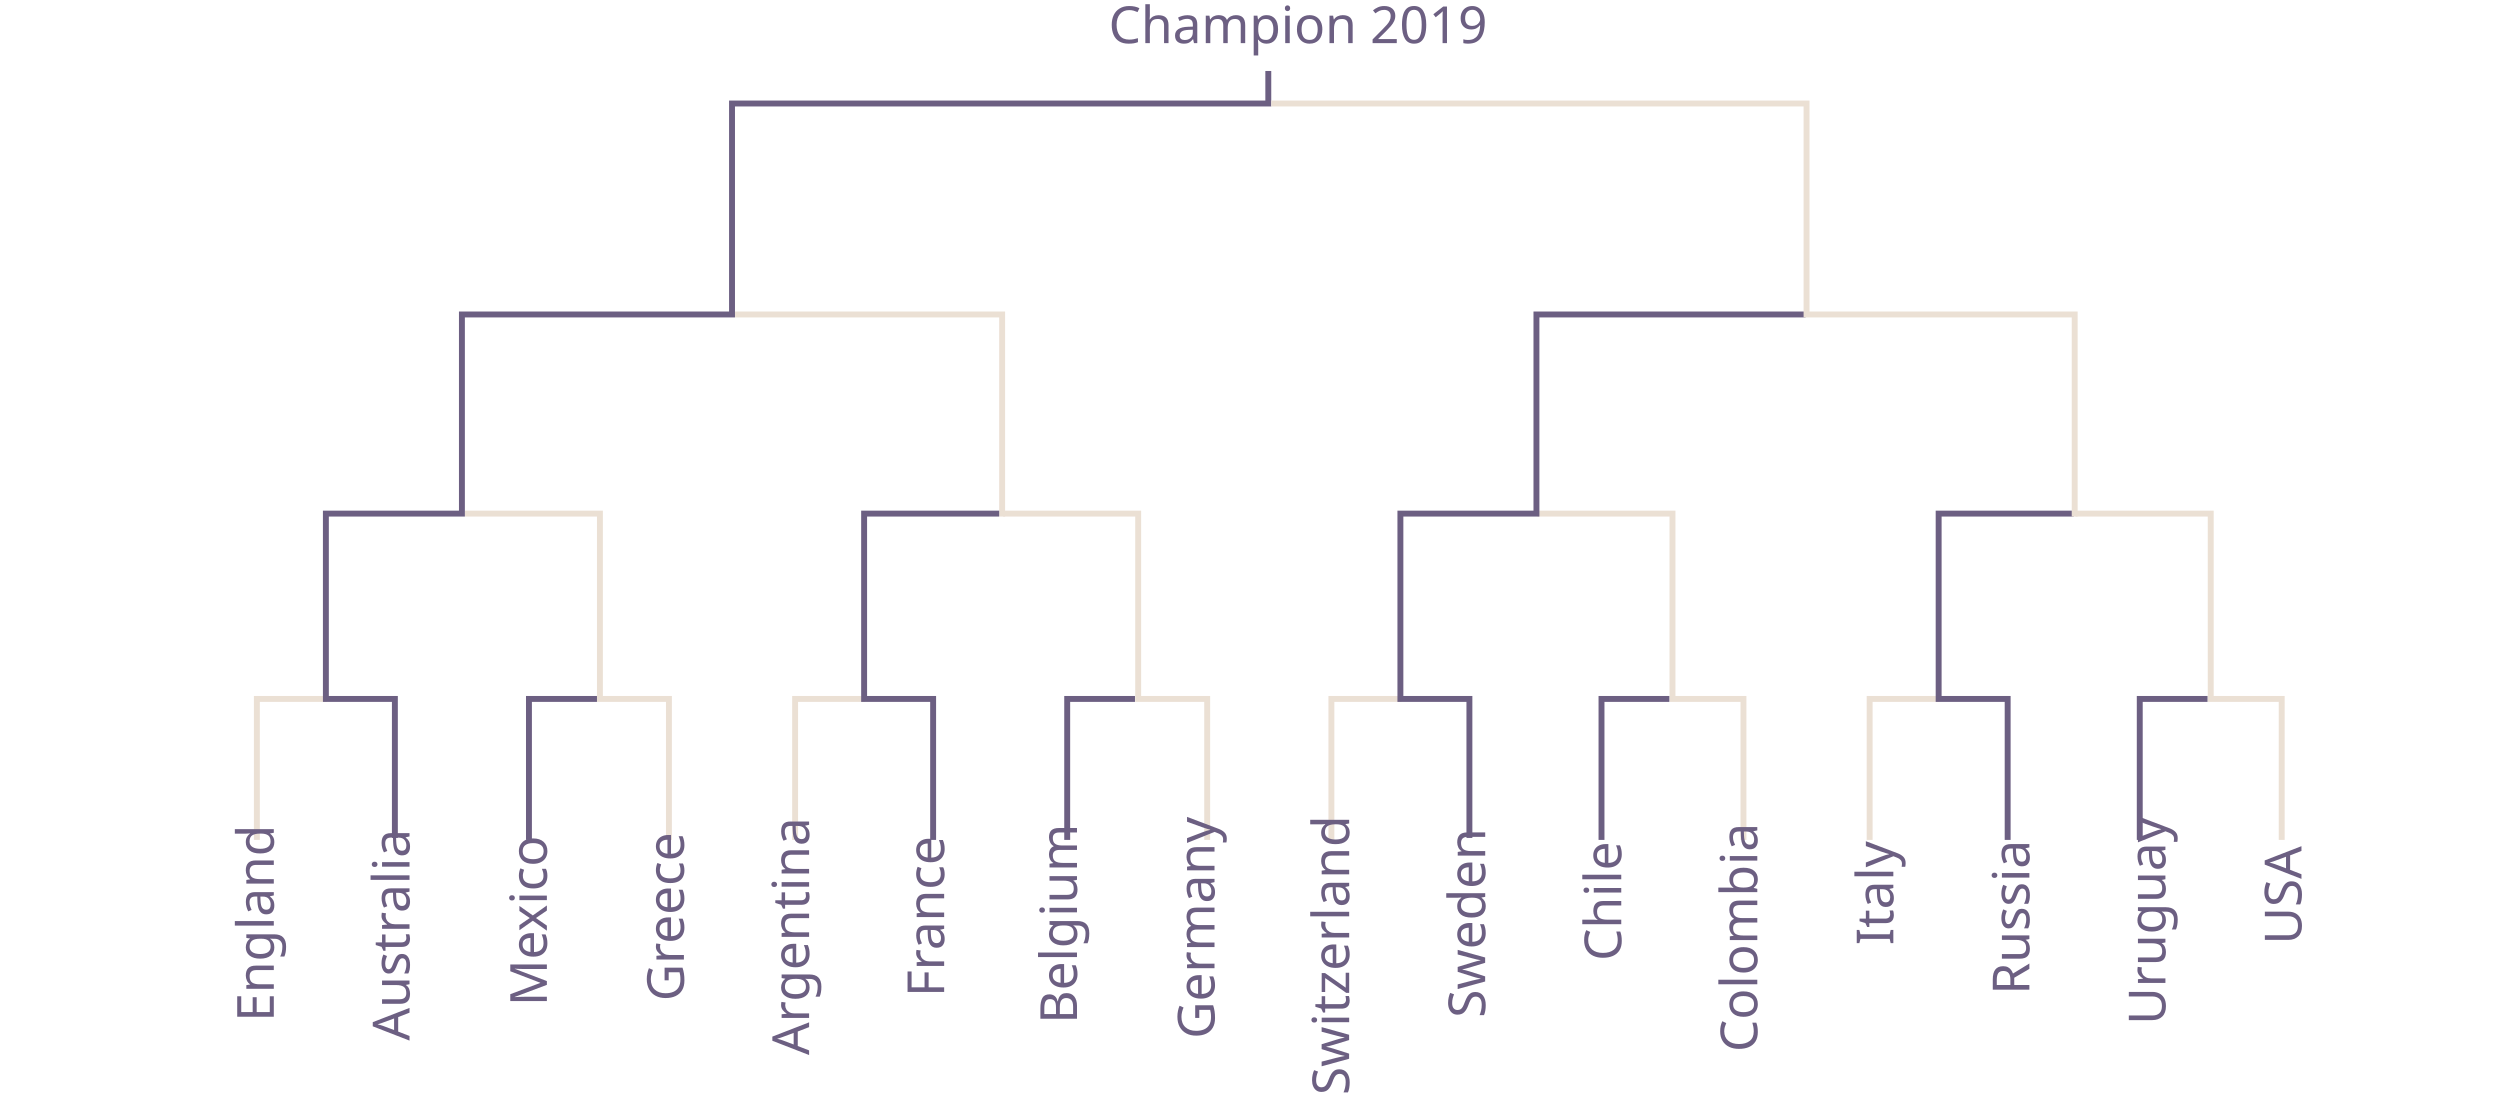
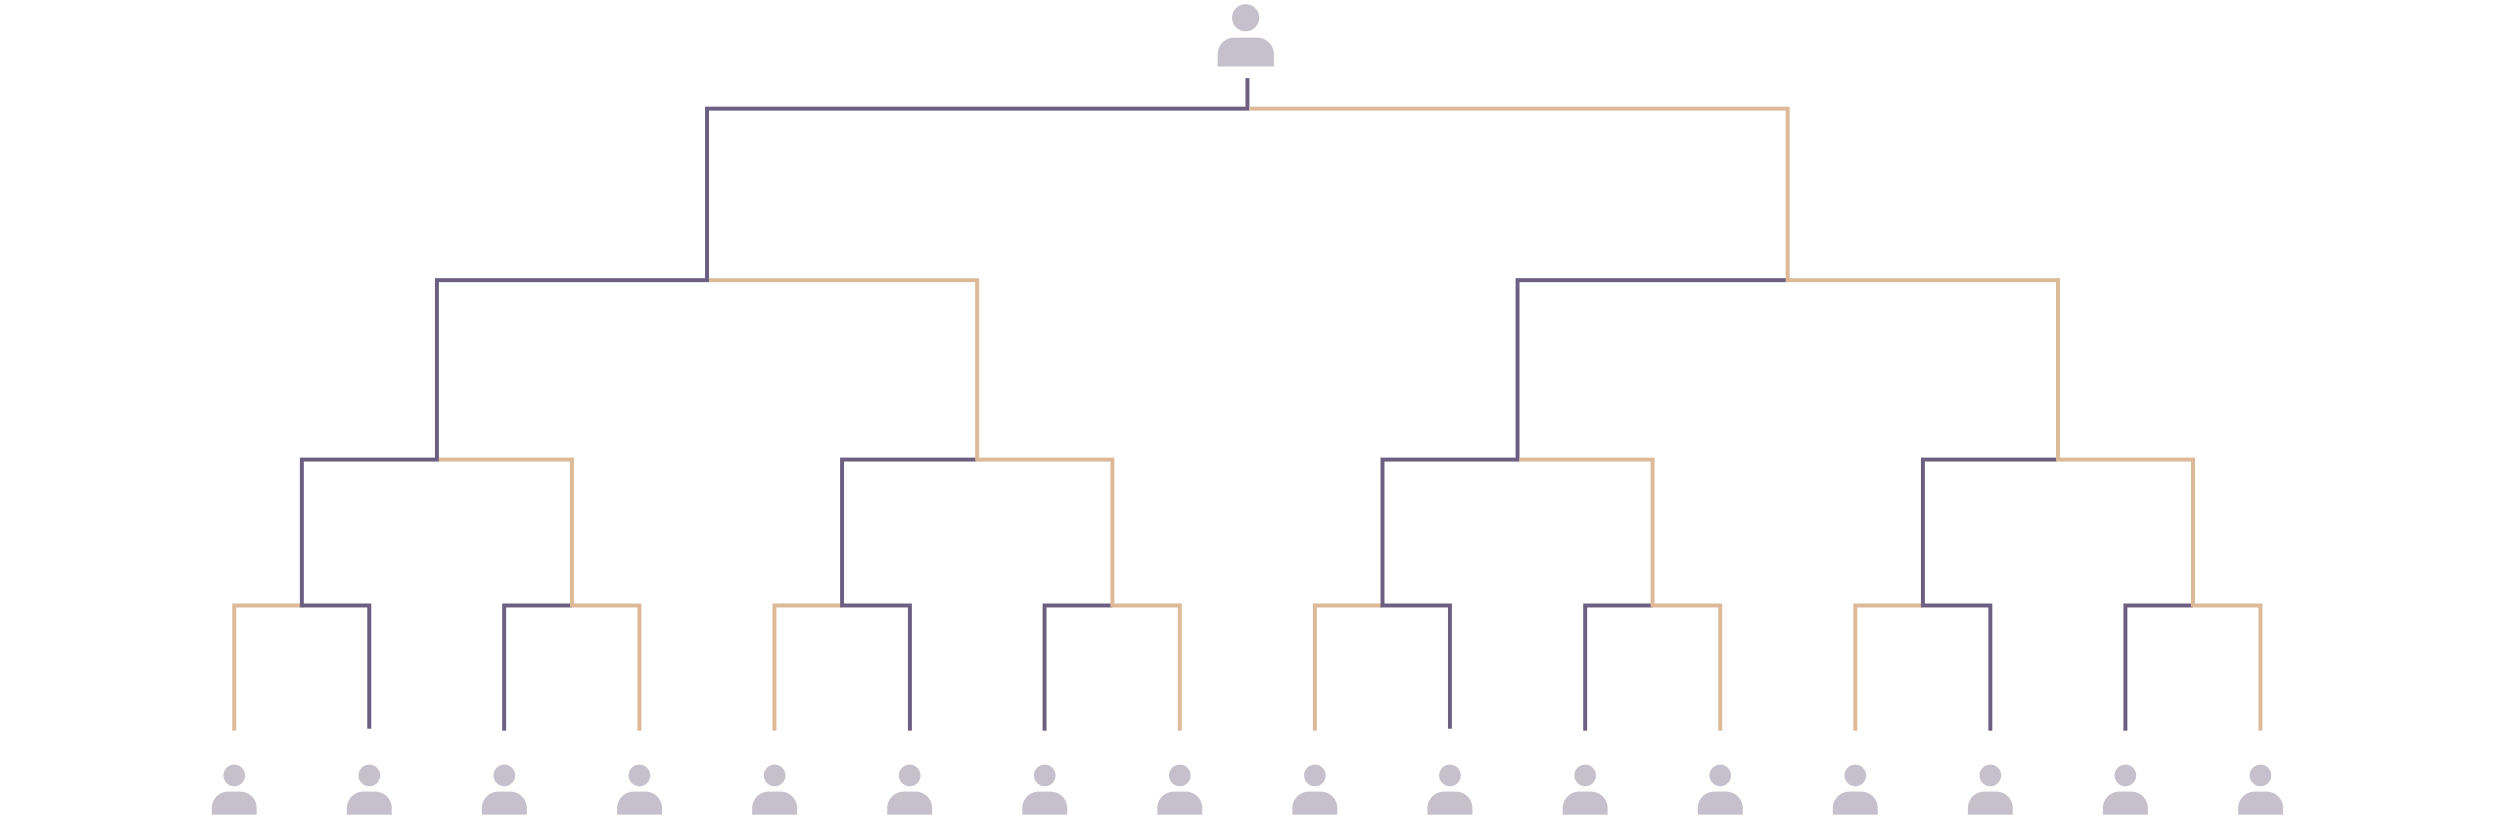
- <svg xmlns="http://www.w3.org/2000/svg" version="1.1" id="Layer_1" x="0px" y="0px" width="1268px" height="558px" viewBox="0 0 1268 558" enable-background="new 0 0 1268 558" xml:space="preserve">
+ <svg xmlns="http://www.w3.org/2000/svg" version="1.1" x="0px" y="0px" viewBox="0 0 1268 418" enable-background="new 0 0 1268 418" xml:space="preserve">
+   <g id="Layer_1">
+     <polyline fill="none" stroke="#DDB997" stroke-width="2" stroke-miterlimit="10" points="427.3,307.1 392.8,307.1 392.8,370.6  " />
+     <polyline fill="none" stroke="#DDB997" stroke-width="2" stroke-miterlimit="10" points="154.3,307.1 118.8,307.1 118.8,370.6  " />
+     <polyline fill="none" stroke="#DDB997" stroke-width="2" stroke-miterlimit="10" points="975.3,307.1 941,307.1 941,370.6  " />
+     <polyline fill="none" stroke="#DDB997" stroke-width="2" stroke-miterlimit="10" points="701.2,307.1 666.9,307.1 666.9,370.6  " />
+     <g>
+       <polyline fill="none" stroke="#6C5F82" stroke-width="2" stroke-miterlimit="10" points="255.7,370.6 255.7,307.1 290.1,307.1       " />
+       <polyline fill="none" stroke="#6C5F82" stroke-width="2" stroke-miterlimit="10" points="529.8,370.6 529.8,307.1 564.2,307.1       " />
+       <polyline fill="none" stroke="#6C5F82" stroke-width="2" stroke-miterlimit="10" points="461.5,370.6 461.5,307.1 427.1,307.1     427.1,233.1 495.3,233.1   " />
+       <polyline fill="none" stroke="#6C5F82" stroke-width="2" stroke-miterlimit="10" points="804,370.6 804,307.1 838.2,307.1   " />
+       <polyline fill="none" stroke="#6C5F82" stroke-width="2" stroke-miterlimit="10" points="735.4,369.6 735.4,307.1 701.2,307.1     701.2,233.1 769.7,233.1 769.7,142.1 906.2,142.1   " />
+       <polyline fill="none" stroke="#6C5F82" stroke-width="2" stroke-miterlimit="10" points="1078,370.6 1078,307.1 1112.3,307.1       " />
+       <polyline fill="none" stroke="#6C5F82" stroke-width="2" stroke-miterlimit="10" points="1009.5,370.6 1009.5,307.1 975.3,307.1     975.3,233.1 1043.3,233.1   " />
+       <polyline fill="none" stroke="#6C5F82" stroke-width="2" stroke-miterlimit="10" points="187.3,369.6 187.3,307.1 153.1,307.1     153.1,233.1 221.6,233.1 221.6,142.1 358.6,142.1 358.6,55.1 632.7,55.1 632.7,39.6   " />
+     </g>
+     <polyline fill="none" stroke="#DDB997" stroke-width="2" stroke-miterlimit="10" points="222.6,233.1 290.1,233.1 290.1,307.1    324.3,307.1 324.3,370.6  " />
+     <polyline fill="none" stroke="#DDB997" stroke-width="2" stroke-miterlimit="10" points="359.6,142.1 495.6,142.1 495.6,233.1    564.2,233.1 564.2,307.1 598.4,307.1 598.4,370.6  " />
+     <polyline fill="none" stroke="#DDB997" stroke-width="2" stroke-miterlimit="10" points="770.7,233.1 838.2,233.1 838.2,307.1    872.5,307.1 872.5,370.6  " />
+     <polyline fill="none" stroke="#DDB997" stroke-width="2" stroke-miterlimit="10" points="633.7,55.1 906.7,55.1 906.7,142.1    1043.8,142.1 1043.8,233.1 1112.3,233.1 1112.3,307.1 1146.5,307.1 1146.5,370.6  " />
+     <path opacity="0.8" fill="#B8B0BF" d="M815.4,413.2h-22.8v-3.3c0-4.7,3.8-8.4,8.4-8.4h6c4.7,0,8.4,3.8,8.4,8.4V413.2z M804,387.8   c-3.1,0-5.5,2.5-5.5,5.5s2.5,5.5,5.5,5.5s5.5-2.5,5.5-5.5S807,387.8,804,387.8z" />
+     <path opacity="0.8" fill="#B8B0BF" d="M883.9,413.2h-22.8v-3.3c0-4.7,3.8-8.4,8.4-8.4h6c4.7,0,8.4,3.8,8.4,8.4V413.2z M872.5,387.8   c-3.1,0-5.5,2.5-5.5,5.5s2.5,5.5,5.5,5.5s5.5-2.5,5.5-5.5S875.5,387.8,872.5,387.8z" />
+     <path opacity="0.8" fill="#B8B0BF" d="M952.4,413.2h-22.8v-3.3c0-4.7,3.8-8.4,8.4-8.4h6c4.7,0,8.4,3.8,8.4,8.4V413.2z M941,387.8   c-3.1,0-5.5,2.5-5.5,5.5s2.5,5.5,5.5,5.5s5.5-2.5,5.5-5.5S944,387.8,941,387.8z" />
+     <path opacity="0.8" fill="#B8B0BF" d="M1020.9,413.2h-22.8v-3.3c0-4.7,3.8-8.4,8.4-8.4h6c4.7,0,8.4,3.8,8.4,8.4V413.2z    M1009.5,387.8c-3.1,0-5.5,2.5-5.5,5.5s2.5,5.5,5.5,5.5s5.5-2.5,5.5-5.5S1012.6,387.8,1009.5,387.8z" />
+     <path opacity="0.8" fill="#B8B0BF" d="M1089.4,413.2h-22.8v-3.3c0-4.7,3.8-8.4,8.4-8.4h6c4.7,0,8.4,3.8,8.4,8.4V413.2z M1078,387.8   c-3.1,0-5.5,2.5-5.5,5.5s2.5,5.5,5.5,5.5s5.5-2.5,5.5-5.5S1081.1,387.8,1078,387.8z" />
+     <path opacity="0.8" fill="#B8B0BF" d="M1158,413.2h-22.8v-3.3c0-4.7,3.8-8.4,8.4-8.4h6c4.7,0,8.4,3.8,8.4,8.4V413.2z M1146.5,387.8   c-3.1,0-5.5,2.5-5.5,5.5s2.5,5.5,5.5,5.5c3.1,0,5.5-2.5,5.5-5.5S1149.6,387.8,1146.5,387.8z" />
+     <path opacity="0.8" fill="#B8B0BF" d="M404.3,413.2h-22.8v-3.3c0-4.7,3.8-8.4,8.4-8.4h6c4.7,0,8.4,3.8,8.4,8.4V413.2z M392.9,387.8   c-3.1,0-5.5,2.5-5.5,5.5s2.5,5.5,5.5,5.5c3.1,0,5.5-2.5,5.5-5.5S395.9,387.8,392.9,387.8z" />
+     <path opacity="0.8" fill="#B8B0BF" d="M335.8,413.2h-22.8v-3.3c0-4.7,3.8-8.4,8.4-8.4h6c4.7,0,8.4,3.8,8.4,8.4V413.2z M324.3,387.8   c-3.1,0-5.5,2.5-5.5,5.5s2.5,5.5,5.5,5.5c3.1,0,5.5-2.5,5.5-5.5S327.4,387.8,324.3,387.8z" />
+     <path opacity="0.8" fill="#B8B0BF" d="M267.2,413.2h-22.8v-3.3c0-4.7,3.8-8.4,8.4-8.4h6c4.7,0,8.4,3.8,8.4,8.4V413.2z M255.8,387.8   c-3.1,0-5.5,2.5-5.5,5.5s2.5,5.5,5.5,5.5c3.1,0,5.5-2.5,5.5-5.5S258.9,387.8,255.8,387.8z" />
+     <path opacity="0.8" fill="#B8B0BF" d="M198.7,413.2h-22.8v-3.3c0-4.7,3.8-8.4,8.4-8.4h6c4.7,0,8.4,3.8,8.4,8.4V413.2z M187.3,387.8   c-3.1,0-5.5,2.5-5.5,5.5s2.5,5.5,5.5,5.5c3.1,0,5.5-2.5,5.5-5.5S190.4,387.8,187.3,387.8z" />
+     <path opacity="0.8" fill="#B8B0BF" d="M130.2,413.2h-22.8v-3.3c0-4.7,3.8-8.4,8.4-8.4h6c4.7,0,8.4,3.8,8.4,8.4V413.2z M118.8,387.8   c-3.1,0-5.5,2.5-5.5,5.5s2.5,5.5,5.5,5.5s5.5-2.5,5.5-5.5S121.8,387.8,118.8,387.8z" />
+     <path opacity="0.8" fill="#B8B0BF" d="M472.8,413.2H450v-3.3c0-4.7,3.8-8.4,8.4-8.4h6c4.7,0,8.4,3.8,8.4,8.4V413.2z M461.4,387.8   c-3.1,0-5.5,2.5-5.5,5.5s2.5,5.5,5.5,5.5c3.1,0,5.5-2.5,5.5-5.5S464.4,387.8,461.4,387.8z" />
+     <path opacity="0.8" fill="#B8B0BF" d="M541.3,413.2h-22.8v-3.3c0-4.7,3.8-8.4,8.4-8.4h6c4.7,0,8.4,3.8,8.4,8.4V413.2z M529.9,387.8   c-3.1,0-5.5,2.5-5.5,5.5s2.5,5.5,5.5,5.5c3.1,0,5.5-2.5,5.5-5.5S532.9,387.8,529.9,387.8z" />
+     <path opacity="0.8" fill="#B8B0BF" d="M609.8,413.2H587v-3.3c0-4.7,3.8-8.4,8.4-8.4h6c4.7,0,8.4,3.8,8.4,8.4V413.2z M598.4,387.8   c-3.1,0-5.5,2.5-5.5,5.5s2.5,5.5,5.5,5.5c3.1,0,5.5-2.5,5.5-5.5S601.5,387.8,598.4,387.8z" />
+     <path opacity="0.8" fill="#B8B0BF" d="M646.1,33.7h-28.5v-6.2c0-4.7,3.8-8.4,8.4-8.4h11.7c4.7,0,8.4,3.8,8.4,8.4V33.7z M631.8,2.1   c-3.8,0-6.9,3.1-6.9,6.9s3.1,6.9,6.9,6.9s6.9-3.1,6.9-6.9S635.6,2.1,631.8,2.1z" />
+     <path opacity="0.8" fill="#B8B0BF" d="M678.3,413.2h-22.8v-3.3c0-4.7,3.8-8.4,8.4-8.4h6c4.7,0,8.4,3.8,8.4,8.4V413.2z M666.9,387.8   c-3.1,0-5.5,2.5-5.5,5.5s2.5,5.5,5.5,5.5c3.1,0,5.5-2.5,5.5-5.5S670,387.8,666.9,387.8z" />
+     <path opacity="0.8" fill="#B8B0BF" d="M746.9,413.2H724v-3.3c0-4.7,3.8-8.4,8.4-8.4h6c4.7,0,8.4,3.8,8.4,8.4V413.2z M735.4,387.8   c-3.1,0-5.5,2.5-5.5,5.5s2.5,5.5,5.5,5.5c3.1,0,5.5-2.5,5.5-5.5S738.5,387.8,735.4,387.8z" />
+   </g>
  <g id="Layer_2">
</g>
-   <polyline fill="none" stroke="#EBE0D4" stroke-width="3" stroke-miterlimit="10" points="372.783,159.5 508.283,159.5 508.283,262   " />
-   <polyline fill="none" stroke="#EBE0D4" stroke-width="3" stroke-miterlimit="10" points="235.783,260.5 304.283,260.5   304.283,354.5 339.283,354.5 339.283,426 " />
-   <polyline fill="none" stroke="#EBE0D4" stroke-width="3" stroke-miterlimit="10" points="165.783,354.5 130.283,354.5 130.283,426   " />
-   <polyline fill="none" stroke="#EBE0D4" stroke-width="3" stroke-miterlimit="10" points="508.783,260.5 577.283,260.5   577.283,354.5 612.283,354.5 612.283,426 " />
-   <polyline fill="none" stroke="#EBE0D4" stroke-width="3" stroke-miterlimit="10" points="438.783,354.5 403.283,354.5 403.283,426   " />
-   <polyline fill="none" stroke="#EBE0D4" stroke-width="3" stroke-miterlimit="10" points="779.783,260.5 848.283,260.5   848.283,354.5 884.283,354.5 884.283,426 " />
-   <polyline fill="none" stroke="#EBE0D4" stroke-width="3" stroke-miterlimit="10" points="710.783,354.5 675.283,354.5 675.283,426   " />
-   <polyline fill="none" stroke="#EBE0D4" stroke-width="3" stroke-miterlimit="10" points="1052.783,260.5 1121.283,260.5   1121.283,354.5 1157.283,354.5 1157.283,426 " />
-   <polyline fill="none" stroke="#EBE0D4" stroke-width="3" stroke-miterlimit="10" points="983.783,354.5 948.283,354.5 948.283,426   " />
-   <g>
-     <text transform="matrix(0 -1 1 0 207.7083 527.7998)" fill="#6C5F82" font-family="'RobotoCondensed-Regular'" font-size="26px">Australia</text>
-   </g>
-   <g>
-     <text transform="matrix(0 -1 1 0 684.2996 555.3867)">
-       <tspan x="0" y="0" fill="#6C5F82" font-family="'RobotoCondensed-Regular'" font-size="26px">Switzerland</tspan>
-       <tspan x="39.19" y="69" fill="#6C5F82" font-family="'RobotoCondensed-Regular'" font-size="26px">Sweden</tspan>
-       <tspan x="68.009" y="138" fill="#6C5F82" font-family="'RobotoCondensed-Regular'" font-size="26px">Chile</tspan>
-       <tspan x="21.798" y="207" fill="#6C5F82" font-family="'RobotoCondensed-Regular'" font-size="26px">Colombia</tspan>
-       <tspan x="75.969" y="276" fill="#6C5F82" font-family="'RobotoCondensed-Regular'" font-size="26px">Italy</tspan>
-       <tspan x="50.921" y="345" fill="#6C5F82" font-family="'RobotoCondensed-Regular'" font-size="26px">Russia</tspan>
-       <tspan x="35.648" y="414" fill="#6C5F82" font-family="'RobotoCondensed-Regular'" font-size="26px">Uruguay</tspan>
-       <tspan x="76.337" y="483" fill="#6C5F82" font-family="'RobotoCondensed-Regular'" font-size="26px">USA</tspan>
-     </text>
-   </g>
-   <g>
-     <text transform="matrix(0 -1 1 0 277.3751 510.2422)" fill="#6C5F82" font-family="'RobotoCondensed-Regular'" font-size="26px">Mexico</text>
-   </g>
-   <g>
-     <text transform="matrix(0 -1 1 0 138.8751 518.1895)" fill="#6C5F82" font-family="'RobotoCondensed-Regular'" font-size="26px">England</text>
-   </g>
-   <g>
-     <text transform="matrix(0 -1 1 0 346.8748 507.8047)" fill="#6C5F82" font-family="'RobotoCondensed-Regular'" font-size="26px">Greece</text>
-   </g>
-   <g>
-     <text transform="matrix(0 -1 1 0 410.3748 535.125)" fill="#6C5F82" font-family="'RobotoCondensed-Regular'" font-size="26px">Argentina</text>
-   </g>
-   <g>
-     <text transform="matrix(0 -1 1 0 478.8748 505.6211)" fill="#6C5F82" font-family="'RobotoCondensed-Regular'" font-size="26px">France</text>
-   </g>
-   <g>
-     <text transform="matrix(0 -1 1 0 546.2503 519.2051)" fill="#6C5F82" font-family="'RobotoCondensed-Regular'" font-size="26px">Belgium</text>
-   </g>
-   <g>
-     <text transform="matrix(0 -1 1 0 615.9998 526.873)" fill="#6C5F82" font-family="'RobotoCondensed-Regular'" font-size="26px">Germany</text>
-   </g>
-   <g>
-     <text transform="matrix(1 0 0 1 562.277 21.8857)" fill="#6C5F82" font-family="'RobotoCondensed-Regular'" font-size="26px">Champion 2019</text>
-   </g>
-   <g>
-     <polyline fill="none" stroke="#6C5F82" stroke-width="3" stroke-miterlimit="10" points="268.283,426 268.283,354.5 302.783,354.5     " />
-     <polyline fill="none" stroke="#6C5F82" stroke-width="3" stroke-miterlimit="10" points="541.283,426 541.283,354.5 575.658,354.5     " />
-     <polyline fill="none" stroke="#6C5F82" stroke-width="3" stroke-miterlimit="10" points="473.283,426 473.283,354.5 438.283,354.5    438.283,260.5 506.783,260.5  " />
-     <polyline fill="none" stroke="#6C5F82" stroke-width="3" stroke-miterlimit="10" points="812.283,426 812.283,354.5 846.689,354.5     " />
-     <polyline fill="none" stroke="#6C5F82" stroke-width="3" stroke-miterlimit="10" points="745.283,425 745.283,354.5 710.283,354.5    710.283,260.5 779.283,260.5 779.283,159.5 915.783,159.5  " />
-     <polyline fill="none" stroke="#6C5F82" stroke-width="3" stroke-miterlimit="10" points="1085.283,426 1085.283,354.5    1119.658,354.5  " />
-     <polyline fill="none" stroke="#6C5F82" stroke-width="3" stroke-miterlimit="10" points="1018.283,426 1018.283,354.5    983.283,354.5 983.283,260.5 1051.783,260.5  " />
-     <polyline fill="none" stroke="#6C5F82" stroke-width="3" stroke-miterlimit="10" points="200.283,425 200.283,354.5 165.283,354.5    165.283,260.5 234.283,260.5 234.283,159.5 371.283,159.5 371.283,52.5 643.283,52.5 643.283,36  " />
-   </g>
-   <polyline fill="none" stroke="#EBE0D4" stroke-width="3" stroke-miterlimit="10" points="644.783,52.5 916.283,52.5 916.283,159.5   1052.283,159.5 1052.283,262 " />
+   <g id="Layer_3">
+ </g>
</svg>
